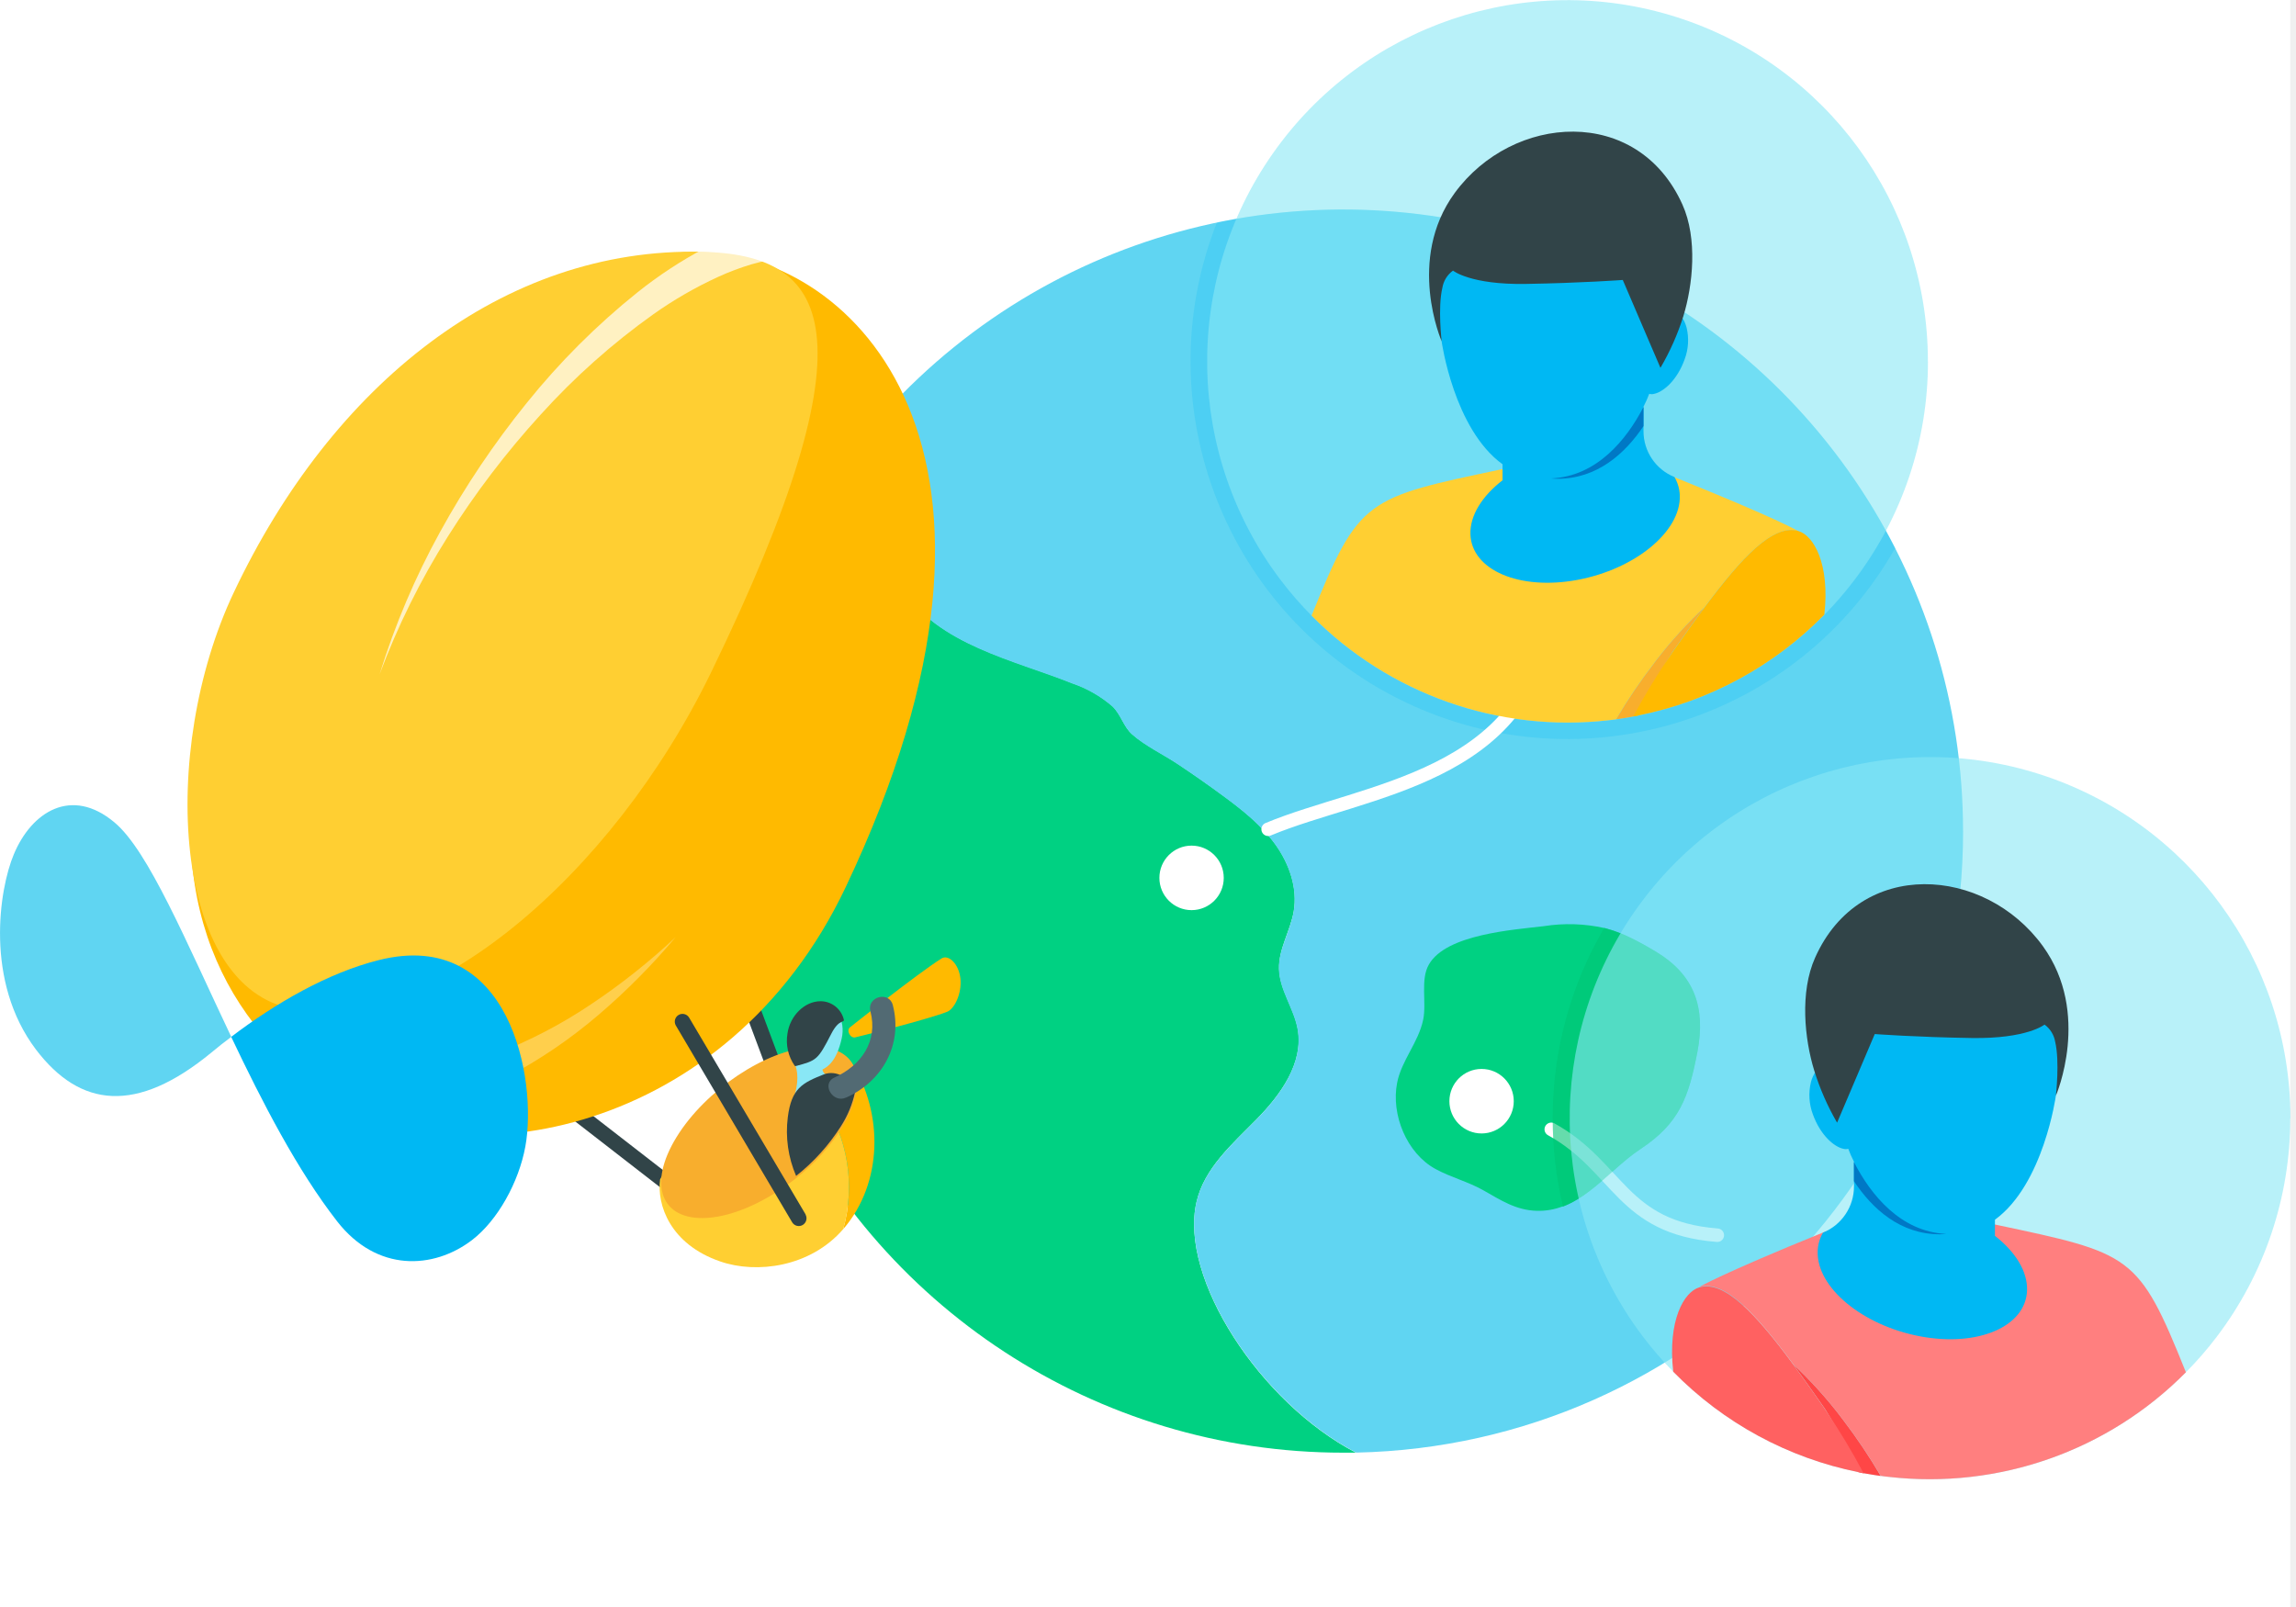
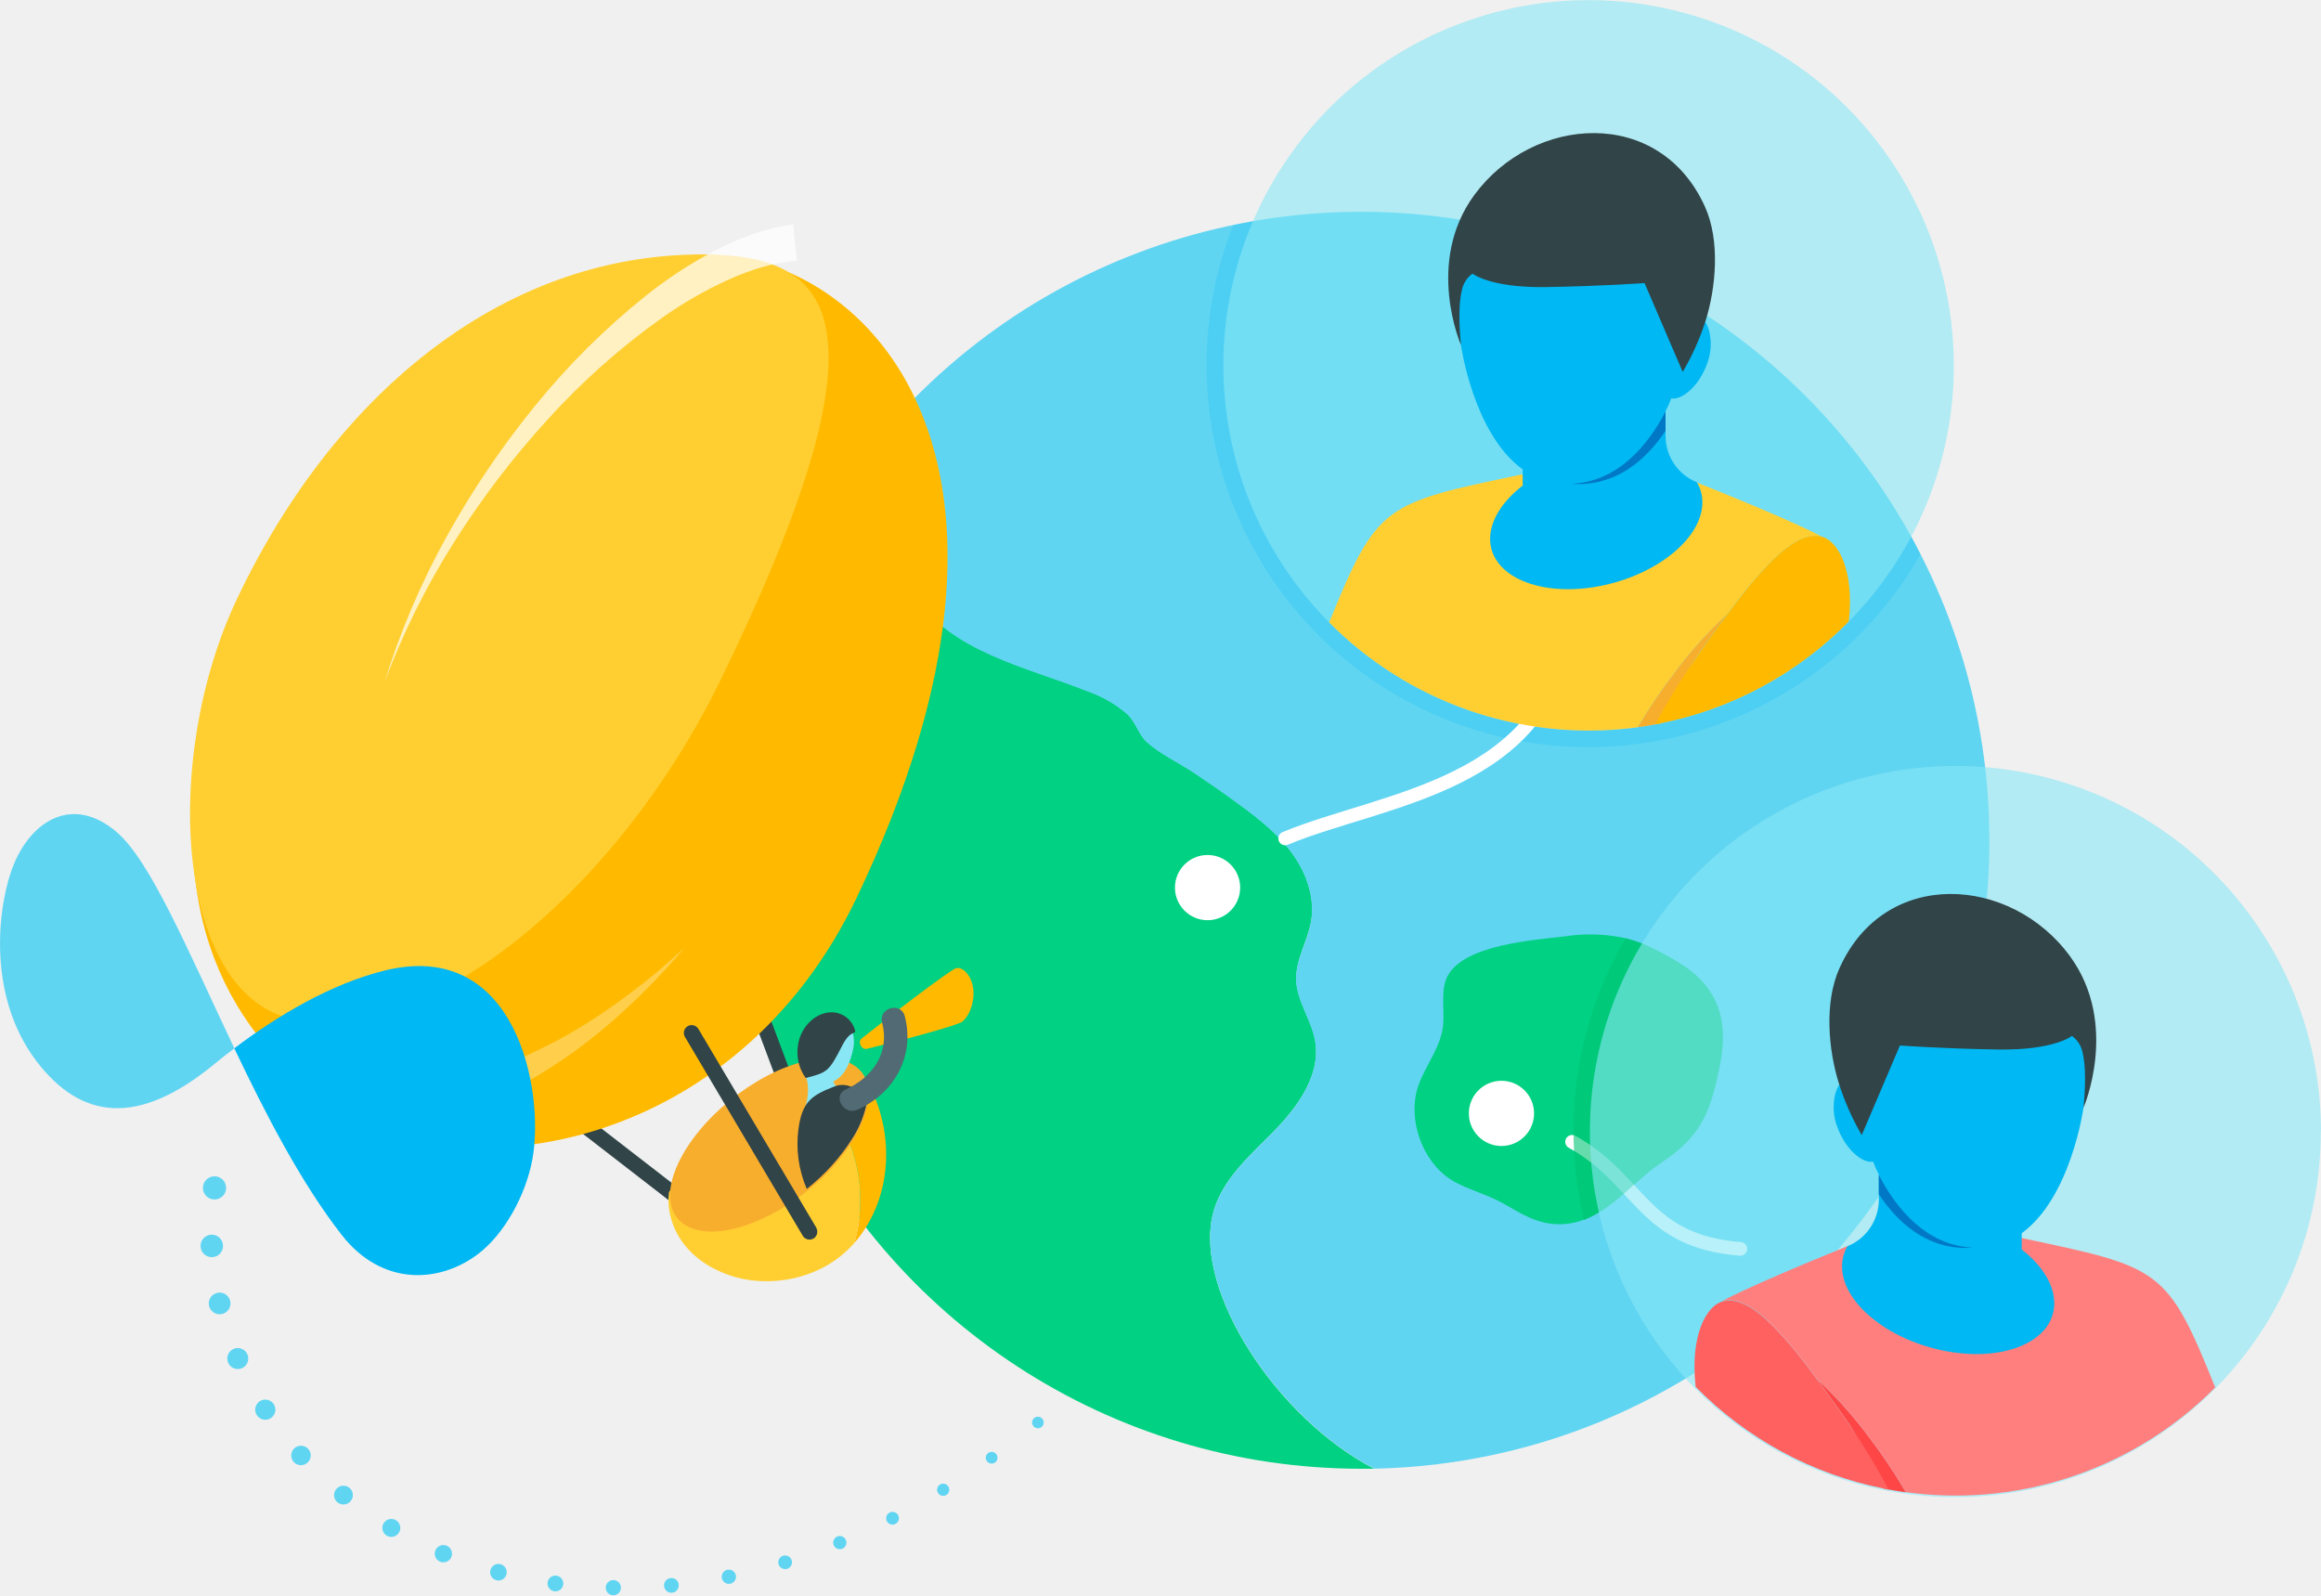
- <svg xmlns="http://www.w3.org/2000/svg" width="400" height="280" viewBox="0 0 400 280">
+ <svg xmlns="http://www.w3.org/2000/svg" width="400" height="275" viewBox="0 0 400 275">
  <g fill="none" fill-rule="evenodd">
-     <path fill="#FFF" fill-rule="nonzero" d="M0 0h399.002v280H0z" />
-     <g>
-       <path fill="#00D182" fill-rule="nonzero" d="M236.23 253.11h-2.255c-42.8.004-81.568-25.325-98.846-64.581-17.278-39.256-9.809-85.037 19.046-116.729a25.961 25.961 0 0 1-.25 16.2c-1.795 4.49.848 10.71 3.252 14.5 6.205 9.8 19.541 12.46 29.656 16.53a21.124 21.124 0 0 1 6.982 4c1.497 1.45 1.906 3.5 3.402 4.86 2.264 2 5.426 3.51 7.98 5.21 2.554 1.7 5.327 3.63 7.93 5.55 3.342 2.46 6.644 5.07 9.068 8.45 2.423 3.38 3.91 7.6 3.202 11.69-.599 3.4-2.644 6.53-2.554 10 .09 3.68 2.603 6.87 3.252 10.5 1.047 5.91-2.993 11.47-7.202 15.75-4.21 4.28-9.088 8.51-10.434 14.37-3.092 13.29 11.092 35.04 27.77 43.7z" />
-       <path fill="#60D5F2" fill-rule="nonzero" d="M342.005 144.83c-.008 58.912-46.984 107.014-105.736 108.27-16.678-8.66-30.863-30.41-27.83-43.64 1.337-5.86 6.224-10.1 10.424-14.37 4.2-4.27 8.24-9.83 7.192-15.74-.649-3.63-3.162-6.82-3.252-10.5-.09-3.46 1.995-6.58 2.564-10 .708-4.09-.768-8.33-3.192-11.69-2.424-3.36-5.726-6-9.068-8.45-2.6-1.92-5.24-3.77-7.92-5.55-2.544-1.7-5.706-3.17-7.98-5.2-1.506-1.36-1.915-3.41-3.411-4.86a21.004 21.004 0 0 0-6.983-4c-10.115-4.06-23.441-6.73-29.646-16.53-2.404-3.79-5.047-10-3.252-14.5a25.931 25.931 0 0 0 .25-16.23c30.05-33.046 77.273-44.175 118.862-28.011 41.59 16.164 68.99 56.294 68.968 101.011l.01-.01z" />
-       <path fill="#00D182" fill-rule="nonzero" d="M295.73 183.2c-1.526 8-3.131 12.5-9.915 17-3.162 2.08-5.895 5.08-8.977 7.39-.663.51-1.356.982-2.075 1.41-.783.48-1.608.888-2.464 1.22h-.11c-1.417.536-2.924.79-4.438.75-3.631-.09-6.285-1.85-9.317-3.57-2.703-1.53-5.686-2.26-8.37-3.73-4.987-2.73-7.75-9.46-6.663-15 .759-3.91 3.701-7 4.54-11 .618-3-.53-7 .997-9.62 2.992-5.28 14.783-6.05 20.04-6.68a28.23 28.23 0 0 1 10.533.33l.38.1c.81.219 1.605.486 2.383.8.619.24 1.247.52 1.886.84 1.366.66 2.803 1.46 4.379 2.41 6.663 4.02 8.638 9.71 7.192 17.35z" />
-       <path fill="#314448" fill-rule="nonzero" d="M122.863 209.58l-22.215-17.23c-1.356-1.05-3.271.85-1.905 1.91l22.215 17.23c1.356 1.05 3.271-.85 1.905-1.91zM135.96 185l-3.62-9.68c-.6-1.61-3.213-.91-2.604.72l3.62 9.68c.6 1.61 3.213.91 2.604-.72z" />
-       <path fill="#FFBA00" fill-rule="nonzero" d="M146.983 214.07l-.08.09a27.217 27.217 0 0 0-3.701-22.61c-3.292-4.93-13.397-.5-22.145 6 8.818-9 23.561-18.27 27.332-12.34 5.546 8.79 5.407 20.87-1.406 28.86z" />
-       <path fill="#FFCF32" fill-rule="nonzero" d="M146.903 214.16c-5.766 6.66-15.132 7.82-21.437 5.63-8.718-3-11.062-9.86-10.464-14.31a32.361 32.361 0 0 1 6.055-7.92c8.748-6.52 18.843-10.94 22.145-6a27.217 27.217 0 0 1 3.7 22.6z" />
-       <path fill="#F8AE2D" fill-rule="nonzero" d="M149.187 190.37a17.915 17.915 0 0 1-2.514 6.14 34.82 34.82 0 0 1-7.79 8.62c-4.988 4-10.873 6.8-15.77 7.08-7.98.45-10.315-5.84-5.258-14.07 5.058-8.23 15.601-15.25 23.561-15.7 5.816-.32 8.639 2.94 7.771 7.93z" />
-       <path fill="#FFBA00" fill-rule="nonzero" d="M147.312 154.62c-20.649 43.47-67.382 50.91-89.237 36.46C39.4 178.74 27.63 157 35.83 123.92c9.666-38.95 51.87-80.85 86.484-80 25.975.56 61.437 33.97 24.998 110.7z" />
-       <path fill="#FFCF32" fill-rule="nonzero" d="M123.92 117.08c-17.526 36.09-49.735 62.54-72.708 58.72-21.157-3.52-23.571-44.95-10.494-72.55C57.855 67 87.651 43.07 122.314 43.87c21.985.51 30.634 13.43 1.606 73.21z" />
-       <path fill="#FFF" fill-rule="nonzero" d="M136.988 44.94c-2.026.168-4.03.533-5.986 1.09a45.206 45.206 0 0 0-5.905 2.22 70.08 70.08 0 0 0-11.222 6.47 121.385 121.385 0 0 0-19.7 17.54c-6 6.58-11.404 13.681-16.15 21.22a131.293 131.293 0 0 0-11.89 24 132.177 132.177 0 0 1 10.533-24.8A152.864 152.864 0 0 1 91.771 70.2a125.312 125.312 0 0 1 19.311-19.28 75.174 75.174 0 0 1 11.611-7.63 50.888 50.888 0 0 1 6.514-2.89 37.28 37.28 0 0 1 7.162-1.74l.619 6.28z" opacity=".7" />
-       <path fill="#FFF" fill-rule="nonzero" d="M51.112 186.49a58.62 58.62 0 0 0 17.716 1.17c6.052-.538 12-1.914 17.676-4.09a83.646 83.646 0 0 0 16.439-8.57 114.928 114.928 0 0 0 14.763-11.71 116.198 116.198 0 0 1-13.437 13.54 87.081 87.081 0 0 1-15.96 10.85 71.246 71.246 0 0 1-18.523 6.66 66.48 66.48 0 0 1-20.06 1l1.386-8.85z" opacity=".3" />
-       <path fill="#FFBA00" fill-rule="nonzero" d="M164.988 176.3c-3.86 1.49-15.96 4.44-15.96 4.44-.878.25-1.646-1.2-.938-1.75 0 0 11.76-9.37 15.96-12 1.197-.74 2.992.94 3.272 3.51.279 2.57-1.028 5.3-2.334 5.8z" />
-       <path fill="#89E7F5" fill-rule="nonzero" d="M146.633 180.95c-.818 3.63-2.374 5.85-5.556 5.85-2.543 0-4.14-2.76-3.73-6.08.409-3.32 2.902-6 5.556-6 2.653 0 4.479 3.06 3.73 6.23z" />
-       <path fill="#60D5F2" fill-rule="nonzero" d="M40.29 180.66a81.154 81.154 0 0 0-3.482 2.75c-13.047 10.73-22.843 9.59-30.544-.54-8.977-11.87-6.394-28-3.86-34 3.082-7.43 10.055-11.87 17.546-5.57 5.905 4.93 12.43 20.7 20.34 37.36z" />
-       <path fill="#00B8F3" fill-rule="nonzero" d="M91.521 199.78c-1.137 6.2-4.818 12.87-9.307 16.3-6.693 5.1-16.558 5.62-23.49-3.29-6.933-8.91-13.028-20.72-18.445-32.13 7.741-5.88 16.818-11.14 25.686-13.37 22.913-5.77 27.7 20.86 25.556 32.49z" />
-       <path fill="#314448" fill-rule="nonzero" d="M140.35 211.6l-20.31-34.32a1.345 1.345 0 0 0-1.814-.44 1.352 1.352 0 0 0-.51 1.8L138.025 213c.389.61 1.19.805 1.814.44.624-.366.85-1.16.51-1.8v-.04z" />
-       <path fill="#89E7F5" fill-rule="nonzero" d="M138.304 185.25c.758.85.928 3.82-.17 6.29-.568 1.28 9.716-2.79 7.063-3.73-1.446-.51-2.274-.8-1.835-2.75-1.437.18-6.195-1.06-5.058.19z" />
-       <path fill="#314448" fill-rule="nonzero" d="M148.998 190.13a17.915 17.915 0 0 1-2.514 6.14 34.82 34.82 0 0 1-7.79 8.62 19.624 19.624 0 0 1-1.447-10.21c.628-5.06 2.524-6 6.324-7.5 2.065-.77 4.539.56 5.427 2.95zM144.808 180.15c-2.344 4.58-2.564 4.62-6.175 5.6a.18.18 0 0 1-.19-.06 7.615 7.615 0 0 1-1.256-5.58c.429-3.13 2.993-5.66 5.776-5.66a4.181 4.181 0 0 1 3.99 3c.349.98-.649-.23-2.145 2.7z" />
-       <path fill="#526A73" fill-rule="nonzero" d="M147.431 191.23c6.325-2.84 9.886-9.26 8.11-16.11-.658-2.52-4.558-1.45-3.9 1.08 1.357 5.22-1.596 9.44-6.254 11.54-2.375 1.07-.32 4.56 1.995 3.5l.05-.01z" />
-       <path fill="#00B8F3" fill-rule="nonzero" d="M330.175 95.49c-17.051 30.025-54.352 41.73-85.436 26.81-31.084-14.919-45.378-51.388-32.739-83.53 47.629-9.855 95.967 13.346 118.175 56.72z" opacity=".2" />
-       <path fill="#89E7F5" fill-rule="nonzero" d="M335.88 62.94a62.743 62.743 0 0 1-12.718 38 62.744 62.744 0 0 1-37.696 23.73l-.409.09c-.17 0-.339.07-.508.09l-.739.14c-.738.14-1.496.24-2.244.35l-.539.08-.788.09a62.75 62.75 0 0 1-51.73-18.23 61.425 61.425 0 0 1-5.357-6.16c-16.594-21.83-17.166-51.921-1.412-74.367C237.493 4.306 265.939-5.32 292.039 2.966c26.1 8.284 43.836 32.569 43.831 60.014l.01-.04z" opacity=".6" />
-       <ellipse cx="207.591" cy="152.96" fill="#FFF" fill-rule="nonzero" rx="5.606" ry="5.62" />
-       <ellipse cx="258.115" cy="191.87" fill="#FFF" fill-rule="nonzero" rx="5.606" ry="5.62" />
-       <path stroke="#FFF" stroke-dasharray="0" stroke-linecap="round" stroke-linejoin="round" stroke-width="2.35" d="M220.928 144.49c16.768-7 45.616-8.93 48.768-36.63M270.254 196.77c11.81 6.54 12.18 17.13 28.928 18.45" />
-       <path fill="#FFCF32" fill-rule="nonzero" d="M313.267 92.53c-4.35-1.25-9.796 4.52-16.34 13.31a74.272 74.272 0 0 0-8.289 9.08l-.249.33c-.07.1-.14.18-.2.28a94.333 94.333 0 0 0-6.633 9.79l-.539.08-.788.09a62.75 62.75 0 0 1-51.73-18.23c8.28-20.47 9.446-20.51 33.277-25.53a55.357 55.357 0 0 1 16.698-1.25c.598 0 1.177.09 1.745.15 3.908.34 7.757 1.18 11.452 2.5 18.045 7.25 21.596 9.4 21.596 9.4z" />
-       <path fill="#00B8F3" fill-rule="nonzero" d="M249.965 51.62c0 1.86 1.187 7.84 1.187 7.84s2.115 15.29 10.614 21.43v2.79c-3.542 2.74-5.706 6.13-5.596 9.42.219 6.25 8.558 9.81 18.633 7.94s18.065-8.46 17.845-14.71a6.712 6.712 0 0 0-.927-3.21 8.61 8.61 0 0 1-5.397-8v-4.26c.39-.76.728-1.52.998-2.24.283.082.584.082.868 0 1.615-.35 3.99-2.36 5.296-6a9.422 9.422 0 0 0 .34-5.56c-.749-2.77-2.903-4-4.739-1.56-1.326-12.43-9.306-22-18.952-22-4.534-.102-9.021.93-13.058 3-4.329 2.99-7.272 7.77-7.112 15.12z" />
-       <path fill="#0078C5" fill-rule="nonzero" d="M270.244 83.36c.372.039.744.06 1.118.06 6.872 0 11.74-4.37 14.962-9.18v-2.89a3.469 3.469 0 0 0 0-.43c-2.952 5.69-8.12 12.08-16.08 12.44z" />
-       <path fill="#314448" fill-rule="nonzero" d="M293.267 55.09a43.555 43.555 0 0 1-3.99 9l-1.915-4.46-4.649-10.85s-7.202.53-16.878.69c-9.675.16-12.698-2.32-12.698-2.32a4.622 4.622 0 0 0-1.855 3c-.818 3.43-.12 9.32-.12 9.32s-6.224-14.22 2.274-25.85c10.115-13.82 31.85-15.34 39.661 2 2.694 5.96 1.816 14.11.17 19.47z" />
-       <path fill="#F8AE2D" fill-rule="nonzero" d="M296.928 105.84a349.444 349.444 0 0 0-5.427 7.56l-.26.39a88.324 88.324 0 0 0-5.785 10.87l-.409.09c-.17 0-.339.07-.508.09l-.739.14c-.738.14-1.496.24-2.244.35 2.005-3.4 4.22-6.67 6.634-9.79.06-.1.14-.18.199-.28l.25-.33a74.272 74.272 0 0 1 8.289-9.09z" />
-       <path fill="#FFBA00" fill-rule="nonzero" d="M317.825 107.1a62.448 62.448 0 0 1-32.369 17.55l-.409.09c-.17 0-.339.07-.508.09a118.215 118.215 0 0 1 6.733-11.05l.26-.39c1.884-2.68 3.7-5.22 5.426-7.56 6.543-8.79 11.97-14.56 16.339-13.31 2.683.78 5.536 5.76 4.528 14.58z" />
-       <path fill="#00C474" fill-rule="nonzero" d="M295.73 183.2c-1.526 8-3.131 12.5-9.915 17-3.162 2.08-5.895 5.08-8.977 7.39-.663.51-1.356.982-2.075 1.41-.783.48-1.608.888-2.464 1.22a66.438 66.438 0 0 1-1.795-15.38 65.585 65.585 0 0 1 8.977-33.16l.38.1c.81.219 1.605.486 2.383.8.619.24 1.247.52 1.886.84 1.366.66 2.803 1.46 4.379 2.41 6.693 4.04 8.668 9.73 7.222 17.37z" opacity=".6" />
-       <path fill="#89E7F5" fill-rule="nonzero" d="M399.002 194.81a62.892 62.892 0 0 1-12.837 38.14 61.415 61.415 0 0 1-5.357 6.16 62.75 62.75 0 0 1-51.73 18.23l-.789-.09-.638-.09c-.718-.11-1.437-.21-2.145-.34l-.828-.14-.419-.08-.478-.1A62.468 62.468 0 0 1 291.5 239a62.436 62.436 0 0 1-5.326-6.18c-16.494-21.863-16.976-51.913-1.193-74.297 15.784-22.384 44.203-31.953 70.264-23.658 26.062 8.294 43.772 32.543 43.786 59.955l-.03-.01z" opacity=".6" />
-       <path fill="#FF7F7F" fill-rule="nonzero" d="M380.818 239.1a62.75 62.75 0 0 1-51.73 18.23l-.789-.09-.638-.09a96.676 96.676 0 0 0-6.524-9.71c-.07-.1-.14-.18-.21-.27l-.249-.34a74.574 74.574 0 0 0-8.289-9.16c-6.544-8.87-11.97-14.68-16.34-13.43 0 0 3.552-2.17 21.547-9.49a45.21 45.21 0 0 1 11.451-2.52 23.85 23.85 0 0 1 1.736-.15 54.73 54.73 0 0 1 16.698 1.26c23.9 5.07 25.058 5.12 33.337 25.76z" />
-       <path fill="#00B8F3" fill-rule="nonzero" d="M359.352 183c0 1.87-1.187 7.91-1.187 7.91s-2.115 15.43-10.614 21.61v2.81c3.541 2.76 5.706 6.18 5.596 9.51-.22 6.31-8.558 9.9-18.633 8-10.075-1.9-18.065-8.53-17.846-14.84a6.813 6.813 0 0 1 .928-3.23 8.69 8.69 0 0 0 5.397-8.07v-4.28c-.39-.77-.729-1.53-.998-2.26a1.552 1.552 0 0 1-.868 0c-1.616-.35-3.99-2.38-5.297-6a9.583 9.583 0 0 1-.339-5.61c.748-2.79 2.903-4.09 4.738-1.57 1.327-12.53 9.307-22.16 18.953-22.16 4.534-.11 9.024.921 13.057 3 4.32 2.94 7.262 7.77 7.113 15.18z" />
-       <path fill="#0078C5" fill-rule="nonzero" d="M339.062 215c-.37.04-.744.06-1.117.06-6.873 0-11.74-4.41-14.962-9.26v-2.9a3.529 3.529 0 0 1 0-.43c2.952 5.74 8.13 12.14 16.08 12.53z" />
-       <path fill="#314448" fill-rule="nonzero" d="M316.06 186.5a44.116 44.116 0 0 0 3.99 9.11l1.915-4.5 4.648-10.94s7.202.54 16.878.69c9.676.15 12.699-2.34 12.699-2.34a4.662 4.662 0 0 1 1.855 3c.818 3.46.12 9.4.12 9.4s6.224-14.34-2.275-26.08c-10.114-13.95-31.85-15.47-39.66 2-2.714 6.03-1.836 14.25-.17 19.66z" />
-       <path fill="#FF4646" fill-rule="nonzero" d="M327.65 257.17c-.717-.11-1.436-.21-2.144-.34l-.828-.14-.419-.08-.478-.1a89.437 89.437 0 0 0-5.706-10.8c-.08-.14-.17-.26-.26-.4-1.885-2.7-3.7-5.26-5.426-7.62a74.574 74.574 0 0 1 8.29 9.16l.249.34c.07.09.14.17.21.27a96.676 96.676 0 0 1 6.513 9.71z" />
-       <path fill="#FF6161" fill-rule="nonzero" d="M324.26 256.61l-.48-.1A62.468 62.468 0 0 1 291.502 239c-.997-8.9 1.856-13.92 4.559-14.7 4.349-1.25 9.795 4.56 16.339 13.43 1.736 2.36 3.541 4.91 5.426 7.62.09.14.18.26.26.4a117.059 117.059 0 0 1 6.613 11l-.439-.14z" />
-     </g>
+     <circle cx="36.97" cy="204.71" r="2" fill="#60D5F2" fill-rule="nonzero" />
+     <circle cx="36.5" cy="214.71" r="1.94" fill="#60D5F2" fill-rule="nonzero" />
+     <circle cx="37.85" cy="224.62" r="1.87" fill="#60D5F2" fill-rule="nonzero" />
+     <circle cx="40.98" cy="234.12" r="1.81" fill="#60D5F2" fill-rule="nonzero" />
+     <circle cx="45.72" cy="242.93" r="1.74" fill="#60D5F2" fill-rule="nonzero" />
+     <circle cx="51.87" cy="250.82" r="1.68" fill="#60D5F2" fill-rule="nonzero" />
+     <circle cx="59.19" cy="257.65" r="1.62" fill="#60D5F2" fill-rule="nonzero" />
+     <circle cx="67.44" cy="263.31" r="1.55" fill="#60D5F2" fill-rule="nonzero" />
+     <circle cx="76.41" cy="267.75" r="1.49" fill="#60D5F2" fill-rule="nonzero" />
+     <circle cx="85.9" cy="270.94" r="1.43" fill="#60D5F2" fill-rule="nonzero" />
+     <circle cx="95.72" cy="272.88" r="1.36" fill="#60D5F2" fill-rule="nonzero" />
+     <circle cx="105.7" cy="273.61" r="1.31" fill="#60D5F2" fill-rule="nonzero" />
+     <circle cx="115.71" cy="273.21" r="1.27" fill="#60D5F2" fill-rule="nonzero" />
+     <circle cx="125.61" cy="271.72" r="1.23" fill="#60D5F2" fill-rule="nonzero" />
+     <circle cx="135.31" cy="269.23" r="1.18" fill="#60D5F2" fill-rule="nonzero" />
+     <circle cx="144.73" cy="265.84" r="1.14" fill="#60D5F2" fill-rule="nonzero" />
+     <circle cx="153.82" cy="261.64" r="1.1" fill="#60D5F2" fill-rule="nonzero" />
+     <circle cx="162.55" cy="256.73" r="1.05" fill="#60D5F2" fill-rule="nonzero" />
+     <circle cx="170.9" cy="251.21" r="1.01" fill="#60D5F2" fill-rule="nonzero" />
+     <circle cx="178.87" cy="245.14" r="1" fill="#60D5F2" fill-rule="nonzero" />
+     <path fill="#00D182" fill-rule="nonzero" d="M236.82 253.11h-2.26c-42.908.004-81.772-25.325-99.093-64.581-17.322-39.256-9.833-85.037 19.093-116.729a25.9 25.9 0 0 1-.25 16.2c-1.8 4.49.85 10.71 3.26 14.5 6.22 9.8 19.59 12.46 29.73 16.53a21.19 21.19 0 0 1 7 4c1.5 1.45 1.91 3.5 3.41 4.86 2.27 2 5.44 3.51 8 5.21 2.56 1.7 5.34 3.63 7.95 5.55 3.35 2.46 6.66 5.07 9.09 8.45 2.43 3.38 3.92 7.6 3.21 11.69-.6 3.4-2.65 6.53-2.56 10 .09 3.68 2.61 6.87 3.26 10.5 1.05 5.91-3 11.47-7.22 15.75-4.22 4.28-9.11 8.51-10.46 14.37-3.1 13.29 11.12 35.04 27.84 43.7z" />
+     <path fill="#60D5F2" fill-rule="nonzero" d="M342.86 144.83c-.008 58.912-47.102 107.014-106 108.27-16.72-8.66-30.94-30.41-27.9-43.64 1.34-5.86 6.24-10.1 10.45-14.37 4.21-4.27 8.26-9.83 7.21-15.74-.65-3.63-3.17-6.82-3.26-10.5-.09-3.46 2-6.58 2.57-10 .71-4.09-.77-8.33-3.2-11.69-2.43-3.36-5.74-6-9.09-8.45a194.837 194.837 0 0 0-7.94-5.55c-2.55-1.7-5.72-3.17-8-5.2-1.51-1.36-1.92-3.41-3.42-4.86a21.07 21.07 0 0 0-7-4c-10.14-4.06-23.5-6.73-29.72-16.53-2.41-3.79-5.06-10-3.26-14.5a25.87 25.87 0 0 0 .25-16.23c30.125-33.046 77.466-44.175 119.16-28.011 41.693 16.164 69.162 56.294 69.14 101.011l.01-.01z" />
+     <path fill="#00D182" fill-rule="nonzero" d="M296.47 183.2c-1.53 8-3.14 12.5-9.94 17-3.17 2.08-5.91 5.08-9 7.39a21.2 21.2 0 0 1-2.08 1.41 15.45 15.45 0 0 1-2.47 1.22h-.11a11.72 11.72 0 0 1-4.45.75c-3.64-.09-6.3-1.85-9.34-3.57-2.71-1.53-5.7-2.26-8.39-3.73-5-2.73-7.77-9.46-6.68-15 .76-3.91 3.71-7 4.55-11 .62-3-.53-7 1-9.62 3-5.28 14.82-6.05 20.09-6.68a28.37 28.37 0 0 1 10.56.33l.38.1c.812.219 1.61.486 2.39.8.62.24 1.25.52 1.89.84 1.37.66 2.81 1.46 4.39 2.41 6.68 4.02 8.66 9.71 7.21 17.35z" />
+     <path fill="#314448" fill-rule="nonzero" d="M123.17 209.58l-22.27-17.23c-1.36-1.05-3.28.85-1.91 1.91l22.27 17.23c1.36 1.05 3.28-.85 1.91-1.91zM136.3 185l-3.63-9.68c-.6-1.61-3.22-.91-2.61.72l3.63 9.68c.6 1.61 3.22.91 2.61-.72z" />
+     <path fill="#FFBA00" fill-rule="nonzero" d="M147.35 214.07l-.08.09a27.16 27.16 0 0 0-3.71-22.61c-3.3-4.93-13.43-.5-22.2 6 8.84-9 23.62-18.27 27.4-12.34 5.56 8.79 5.42 20.87-1.41 28.86z" />
+     <path fill="#FFCF32" fill-rule="nonzero" d="M147.27 214.16c-5.78 6.66-15.17 7.82-21.49 5.63-8.74-3-11.09-9.86-10.49-14.31a32.37 32.37 0 0 1 6.07-7.92c8.77-6.52 18.89-10.94 22.2-6a27.16 27.16 0 0 1 3.71 22.6z" />
+     <path fill="#F8AE2D" fill-rule="nonzero" d="M149.56 190.37a17.89 17.89 0 0 1-2.52 6.14 34.85 34.85 0 0 1-7.81 8.62c-5 4-10.9 6.8-15.81 7.08-8 .45-10.34-5.84-5.27-14.07s15.64-15.25 23.62-15.7c5.83-.32 8.66 2.94 7.79 7.93z" />
+     <path fill="#FFBA00" fill-rule="nonzero" d="M147.68 154.62c-20.7 43.47-67.55 50.91-89.46 36.46C39.5 178.74 27.7 157 35.92 123.92c9.69-38.95 52-80.85 86.7-80 26.04.56 61.59 33.97 25.06 110.7z" />
+     <path fill="#FFCF32" fill-rule="nonzero" d="M124.23 117.08c-17.57 36.09-49.86 62.54-72.89 58.72-21.21-3.52-23.63-44.95-10.52-72.55C58 67 87.87 43.07 122.62 43.87c22.04.51 30.71 13.43 1.61 73.21z" />
+     <path fill="#FFF" fill-rule="nonzero" d="M137.33 44.94a31.45 31.45 0 0 0-6 1.09 45.39 45.39 0 0 0-5.92 2.22 70.3 70.3 0 0 0-11.25 6.47 121.59 121.59 0 0 0-19.75 17.54 150.49 150.49 0 0 0-16.19 21.22 131.16 131.16 0 0 0-11.92 24 132 132 0 0 1 10.56-24.8A152.84 152.84 0 0 1 92 70.2a125.47 125.47 0 0 1 19.36-19.28A75.38 75.38 0 0 1 123 43.29a51.08 51.08 0 0 1 6.53-2.89 37.45 37.45 0 0 1 7.18-1.74l.62 6.28z" opacity=".7" />
+     <path fill="#FFF" fill-rule="nonzero" d="M51.24 186.49A58.91 58.91 0 0 0 69 187.66a65.89 65.89 0 0 0 17.72-4.09A83.93 83.93 0 0 0 103.2 175a115.17 115.17 0 0 0 14.8-11.71 116.34 116.34 0 0 1-13.47 13.54 87.31 87.31 0 0 1-16 10.85 71.54 71.54 0 0 1-18.57 6.66 66.81 66.81 0 0 1-20.11 1l1.39-8.85z" opacity=".3" />
+     <path fill="#FFBA00" fill-rule="nonzero" d="M165.4 176.3c-3.87 1.49-16 4.44-16 4.44-.88.25-1.65-1.2-.94-1.75 0 0 11.79-9.37 16-12 1.2-.74 3 .94 3.28 3.51.28 2.57-1.03 5.3-2.34 5.8z" />
+     <path fill="#89E7F5" fill-rule="nonzero" d="M147 180.95c-.82 3.63-2.38 5.85-5.57 5.85-2.55 0-4.15-2.76-3.74-6.08.41-3.32 2.91-6 5.57-6s4.49 3.06 3.74 6.23z" />
+     <path fill="#60D5F2" fill-rule="nonzero" d="M40.39 180.66c-1.2.89-2.37 1.82-3.49 2.75-13.08 10.73-22.9 9.59-30.62-.54-9-11.87-6.41-28-3.87-34C5.5 141.44 12.49 137 20 143.3c5.92 4.93 12.46 20.7 20.39 37.36z" />
+     <path fill="#00B8F3" fill-rule="nonzero" d="M91.75 199.78c-1.14 6.2-4.83 12.87-9.33 16.3-6.71 5.1-16.6 5.62-23.55-3.29-6.95-8.91-13.06-20.72-18.49-32.13 7.76-5.88 16.86-11.14 25.75-13.37 22.97-5.77 27.77 20.86 25.62 32.49z" />
+     <path fill="#314448" fill-rule="nonzero" d="M140.7 211.6l-20.36-34.32a1.35 1.35 0 0 0-2.33 1.36L138.37 213a1.35 1.35 0 0 0 2.33-1.36v-.04z" />
+     <path fill="#89E7F5" fill-rule="nonzero" d="M138.65 185.25c.76.85.93 3.82-.17 6.29-.57 1.28 9.74-2.79 7.08-3.73-1.45-.51-2.28-.8-1.84-2.75-1.44.18-6.21-1.06-5.07.19z" />
+     <path fill="#314448" fill-rule="nonzero" d="M149.37 190.13a17.89 17.89 0 0 1-2.52 6.14 34.85 34.85 0 0 1-7.81 8.62 19.58 19.58 0 0 1-1.45-10.21c.63-5.06 2.53-6 6.34-7.5 2.07-.77 4.55.56 5.44 2.95zM145.17 180.15c-2.35 4.58-2.57 4.62-6.19 5.6a.18.18 0 0 1-.19-.06 7.6 7.6 0 0 1-1.26-5.58c.43-3.13 3-5.66 5.79-5.66a4.19 4.19 0 0 1 4 3c.35.98-.65-.23-2.15 2.7z" />
+     <path fill="#526A73" fill-rule="nonzero" d="M147.8 191.23c6.34-2.84 9.91-9.26 8.13-16.11-.66-2.52-4.57-1.45-3.91 1.08 1.36 5.22-1.6 9.44-6.27 11.54-2.38 1.07-.32 4.56 2 3.5l.05-.01z" />
+     <path fill="#00B8F3" fill-rule="nonzero" d="M331 95.49c-17.093 30.025-54.487 41.73-85.649 26.81-31.162-14.919-45.491-51.388-32.821-83.53 47.748-9.855 96.207 13.346 118.47 56.72z" opacity=".2" />
+     <path fill="#89E7F5" fill-rule="nonzero" d="M336.72 62.94a62.64 62.64 0 0 1-12.75 38 62.92 62.92 0 0 1-37.79 23.73l-.41.09c-.17 0-.34.07-.51.09l-.74.14c-.74.14-1.5.24-2.25.35l-.54.08-.79.09a63 63 0 0 1-51.86-18.23 61.47 61.47 0 0 1-5.37-6.16c-16.636-21.83-17.209-51.921-1.416-74.367C238.087 4.306 266.604-5.32 292.77 2.966c26.165 8.284 43.945 32.569 43.941 60.014l.01-.04z" opacity=".6" />
+     <circle cx="208.11" cy="152.96" r="5.62" fill="#FFF" fill-rule="nonzero" />
+     <circle cx="258.76" cy="191.87" r="5.62" fill="#FFF" fill-rule="nonzero" />
+     <path stroke="#FFF" stroke-dasharray="0" stroke-linecap="round" stroke-linejoin="round" stroke-width="2.35" d="M221.48 144.49c16.81-7 45.73-8.93 48.89-36.63M270.93 196.77c11.84 6.54 12.21 17.13 29 18.45" />
+     <path fill="#FFCF32" fill-rule="nonzero" d="M314.05 92.53c-4.36-1.25-9.82 4.52-16.38 13.31a74.34 74.34 0 0 0-8.31 9.08l-.25.33c-.07.1-.14.18-.2.28a94.32 94.32 0 0 0-6.65 9.79l-.54.08-.79.09a63 63 0 0 1-51.86-18.23c8.3-20.47 9.47-20.51 33.36-25.53a55.63 55.63 0 0 1 16.74-1.25c.6 0 1.18.09 1.75.15a46.09 46.09 0 0 1 11.48 2.5c18.09 7.25 21.65 9.4 21.65 9.4z" />
+     <path fill="#00B8F3" fill-rule="nonzero" d="M250.59 51.62c0 1.86 1.19 7.84 1.19 7.84s2.12 15.29 10.64 21.43v2.79c-3.55 2.74-5.72 6.13-5.61 9.42.22 6.25 8.58 9.81 18.68 7.94s18.11-8.46 17.89-14.71a6.7 6.7 0 0 0-.93-3.21 8.61 8.61 0 0 1-5.41-8v-4.26c.39-.76.73-1.52 1-2.24.284.082.586.082.87 0 1.62-.35 4-2.36 5.31-6a9.4 9.4 0 0 0 .34-5.56c-.75-2.77-2.91-4-4.75-1.56-1.33-12.43-9.33-22-19-22a27.39 27.39 0 0 0-13.09 3c-4.34 2.99-7.29 7.77-7.13 15.12z" />
+     <path fill="#0078C5" fill-rule="nonzero" d="M270.92 83.36a11 11 0 0 0 1.12.06c6.89 0 11.77-4.37 15-9.18v-2.89a3.46 3.46 0 0 0 0-.43c-2.96 5.69-8.14 12.08-16.12 12.44z" />
+     <path fill="#314448" fill-rule="nonzero" d="M294 55.09a43.5 43.5 0 0 1-4 9l-1.92-4.46-4.66-10.85s-7.22.53-16.92.69c-9.7.16-12.73-2.32-12.73-2.32a4.62 4.62 0 0 0-1.86 3c-.82 3.43-.12 9.32-.12 9.32s-6.24-14.22 2.28-25.85c10.14-13.82 31.93-15.34 39.76 2 2.7 5.96 1.82 14.11.17 19.47z" />
+     <path fill="#F8AE2D" fill-rule="nonzero" d="M297.67 105.84c-1.74 2.34-3.55 4.87-5.44 7.56l-.26.39a88.25 88.25 0 0 0-5.8 10.87l-.41.09c-.17 0-.34.07-.51.09l-.74.14c-.74.14-1.5.24-2.25.35a94.32 94.32 0 0 1 6.65-9.79c.06-.1.14-.18.2-.28l.25-.33a74.34 74.34 0 0 1 8.31-9.09z" />
+     <path fill="#FFBA00" fill-rule="nonzero" d="M318.62 107.1a62.65 62.65 0 0 1-32.45 17.55l-.41.09c-.17 0-.34.07-.51.09a118.16 118.16 0 0 1 6.75-11.05l.26-.39c1.89-2.68 3.71-5.22 5.44-7.56 6.56-8.79 12-14.56 16.38-13.31 2.69.78 5.55 5.76 4.54 14.58z" />
+     <path fill="#00C474" fill-rule="nonzero" d="M296.47 183.2c-1.53 8-3.14 12.5-9.94 17-3.17 2.08-5.91 5.08-9 7.39a21.2 21.2 0 0 1-2.08 1.41 15.45 15.45 0 0 1-2.47 1.22 66.28 66.28 0 0 1-1.8-15.38 65.46 65.46 0 0 1 9-33.16l.38.1c.812.219 1.61.486 2.39.8.62.24 1.25.52 1.89.84 1.37.66 2.81 1.46 4.39 2.41 6.71 4.04 8.69 9.73 7.24 17.37z" opacity=".6" />
+     <path fill="#89E7F5" fill-rule="nonzero" d="M399.97 194.982a62.887 62.887 0 0 1-18.257 44.358 63.047 63.047 0 0 1-51.91 18.254l-.79-.09-.641-.09c-.72-.11-1.442-.21-2.152-.34l-.831-.14-.42-.08-.48-.1a62.723 62.723 0 0 1-32.392-17.524 62.556 62.556 0 0 1-5.345-6.188c-16.55-21.891-17.034-51.981-1.196-74.394 15.838-22.413 44.355-31.994 70.507-23.69 26.151 8.306 43.922 32.587 43.937 60.035l-.03-.01z" opacity=".6" />
+     <path fill="#FF7F7F" fill-rule="nonzero" d="M381.77 239.1a63 63 0 0 1-51.86 18.23l-.79-.09-.64-.09a96.66 96.66 0 0 0-6.54-9.71c-.07-.1-.14-.18-.21-.27l-.25-.34a74.64 74.64 0 0 0-8.31-9.16c-6.56-8.87-12-14.68-16.38-13.43 0 0 3.56-2.17 21.6-9.49a45.42 45.42 0 0 1 11.48-2.52c.57-.07 1.14-.12 1.74-.15a55 55 0 0 1 16.74 1.26c23.96 5.07 25.12 5.12 33.42 25.76z" />
+     <path fill="#00B8F3" fill-rule="nonzero" d="M360.25 183c0 1.87-1.19 7.91-1.19 7.91s-2.12 15.43-10.64 21.61v2.81c3.55 2.76 5.72 6.18 5.61 9.51-.22 6.31-8.58 9.9-18.68 8-10.1-1.9-18.11-8.53-17.89-14.84a6.8 6.8 0 0 1 .93-3.23 8.69 8.69 0 0 0 5.41-8.07v-4.28c-.39-.77-.73-1.53-1-2.26a1.56 1.56 0 0 1-.87 0c-1.62-.35-4-2.38-5.31-6a9.56 9.56 0 0 1-.34-5.61c.75-2.79 2.91-4.09 4.75-1.57 1.33-12.53 9.33-22.16 19-22.16a27.19 27.19 0 0 1 13.09 3c4.33 2.94 7.28 7.77 7.13 15.18z" />
+     <path fill="#0078C5" fill-rule="nonzero" d="M339.91 215c-.372.04-.746.06-1.12.06-6.89 0-11.77-4.41-15-9.26v-2.9a3.52 3.52 0 0 1 0-.43c2.96 5.74 8.15 12.14 16.12 12.53z" />
+     <path fill="#314448" fill-rule="nonzero" d="M316.85 186.5a44.06 44.06 0 0 0 4 9.11l1.92-4.5 4.66-10.94s7.22.54 16.92.69c9.7.15 12.73-2.34 12.73-2.34a4.66 4.66 0 0 1 1.86 3c.82 3.46.12 9.4.12 9.4s6.24-14.34-2.28-26.08c-10.14-13.95-31.93-15.47-39.76 2-2.72 6.03-1.84 14.25-.17 19.66z" />
+     <path fill="#FF4646" fill-rule="nonzero" d="M328.47 257.17c-.72-.11-1.44-.21-2.15-.34l-.83-.14-.42-.08-.48-.1a89.36 89.36 0 0 0-5.72-10.8c-.08-.14-.17-.26-.26-.4-1.89-2.7-3.71-5.26-5.44-7.62a74.64 74.64 0 0 1 8.31 9.16l.25.34c.07.09.14.17.21.27a96.66 96.66 0 0 1 6.53 9.71z" />
+     <path fill="#FF6161" fill-rule="nonzero" d="M325.07 256.61l-.48-.1A62.67 62.67 0 0 1 292.23 239c-1-8.9 1.86-13.92 4.57-14.7 4.36-1.25 9.82 4.56 16.38 13.43 1.74 2.36 3.55 4.91 5.44 7.62.09.14.18.26.26.4a117 117 0 0 1 6.63 11l-.44-.14z" />
  </g>
</svg>
